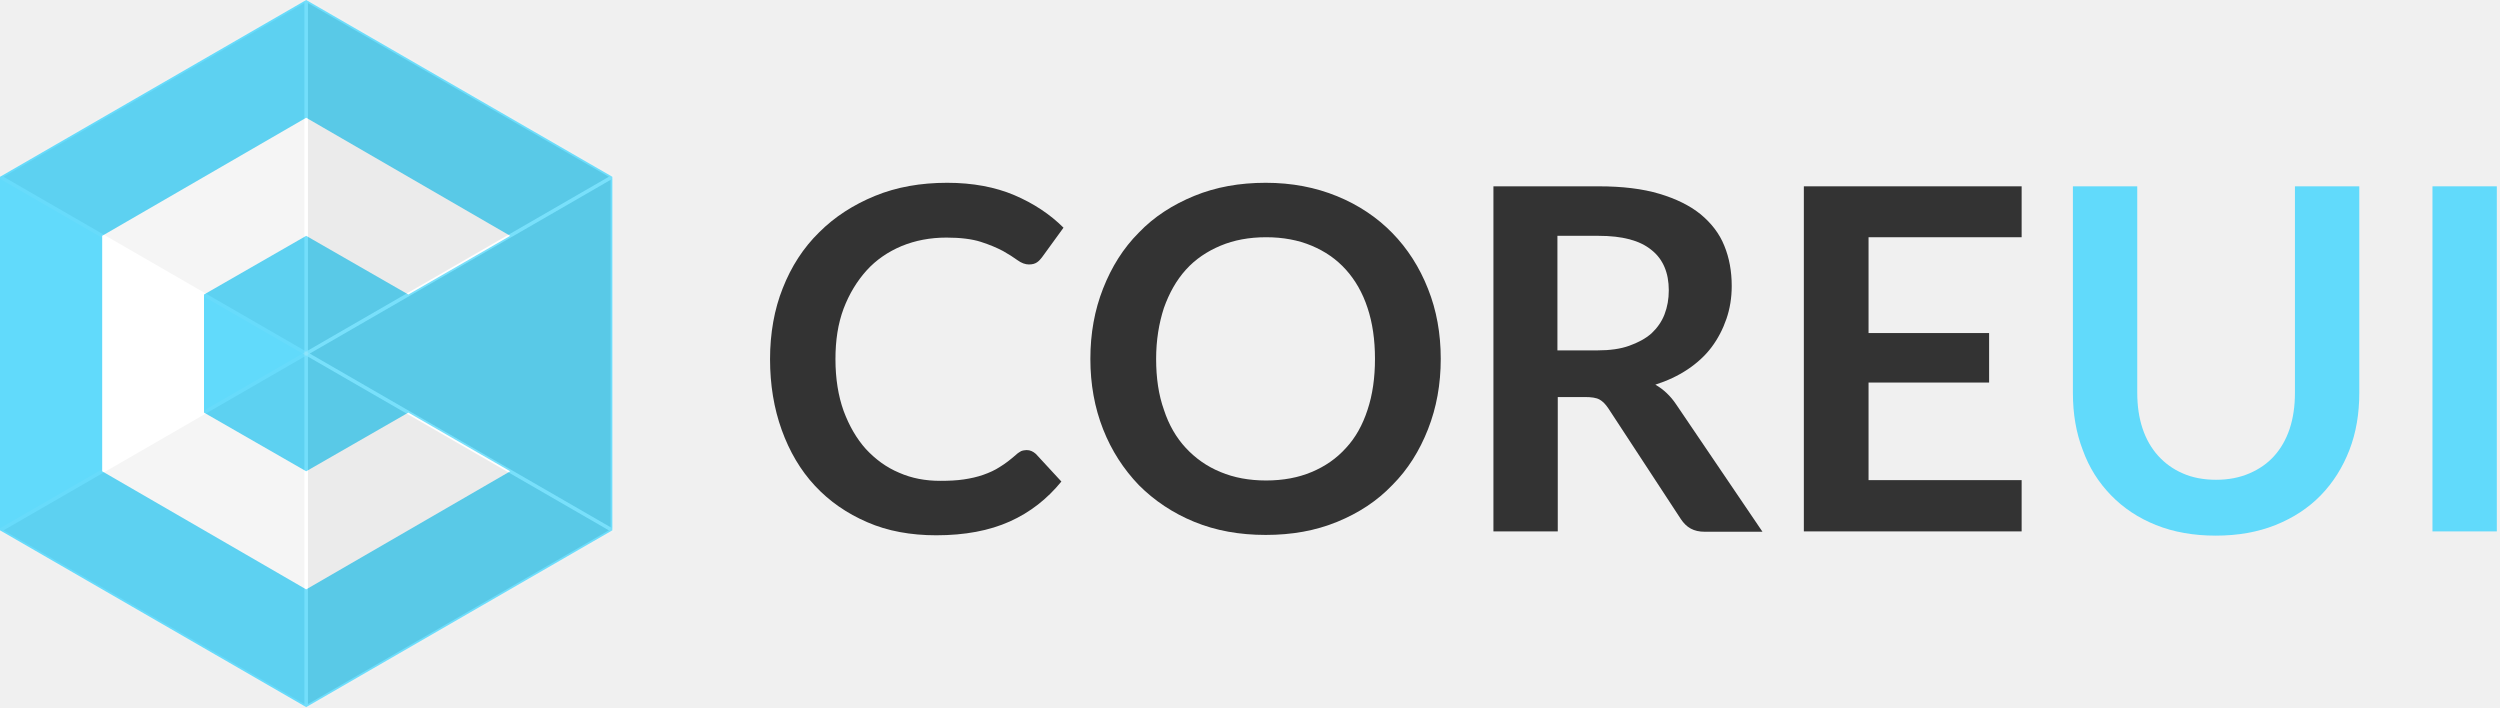
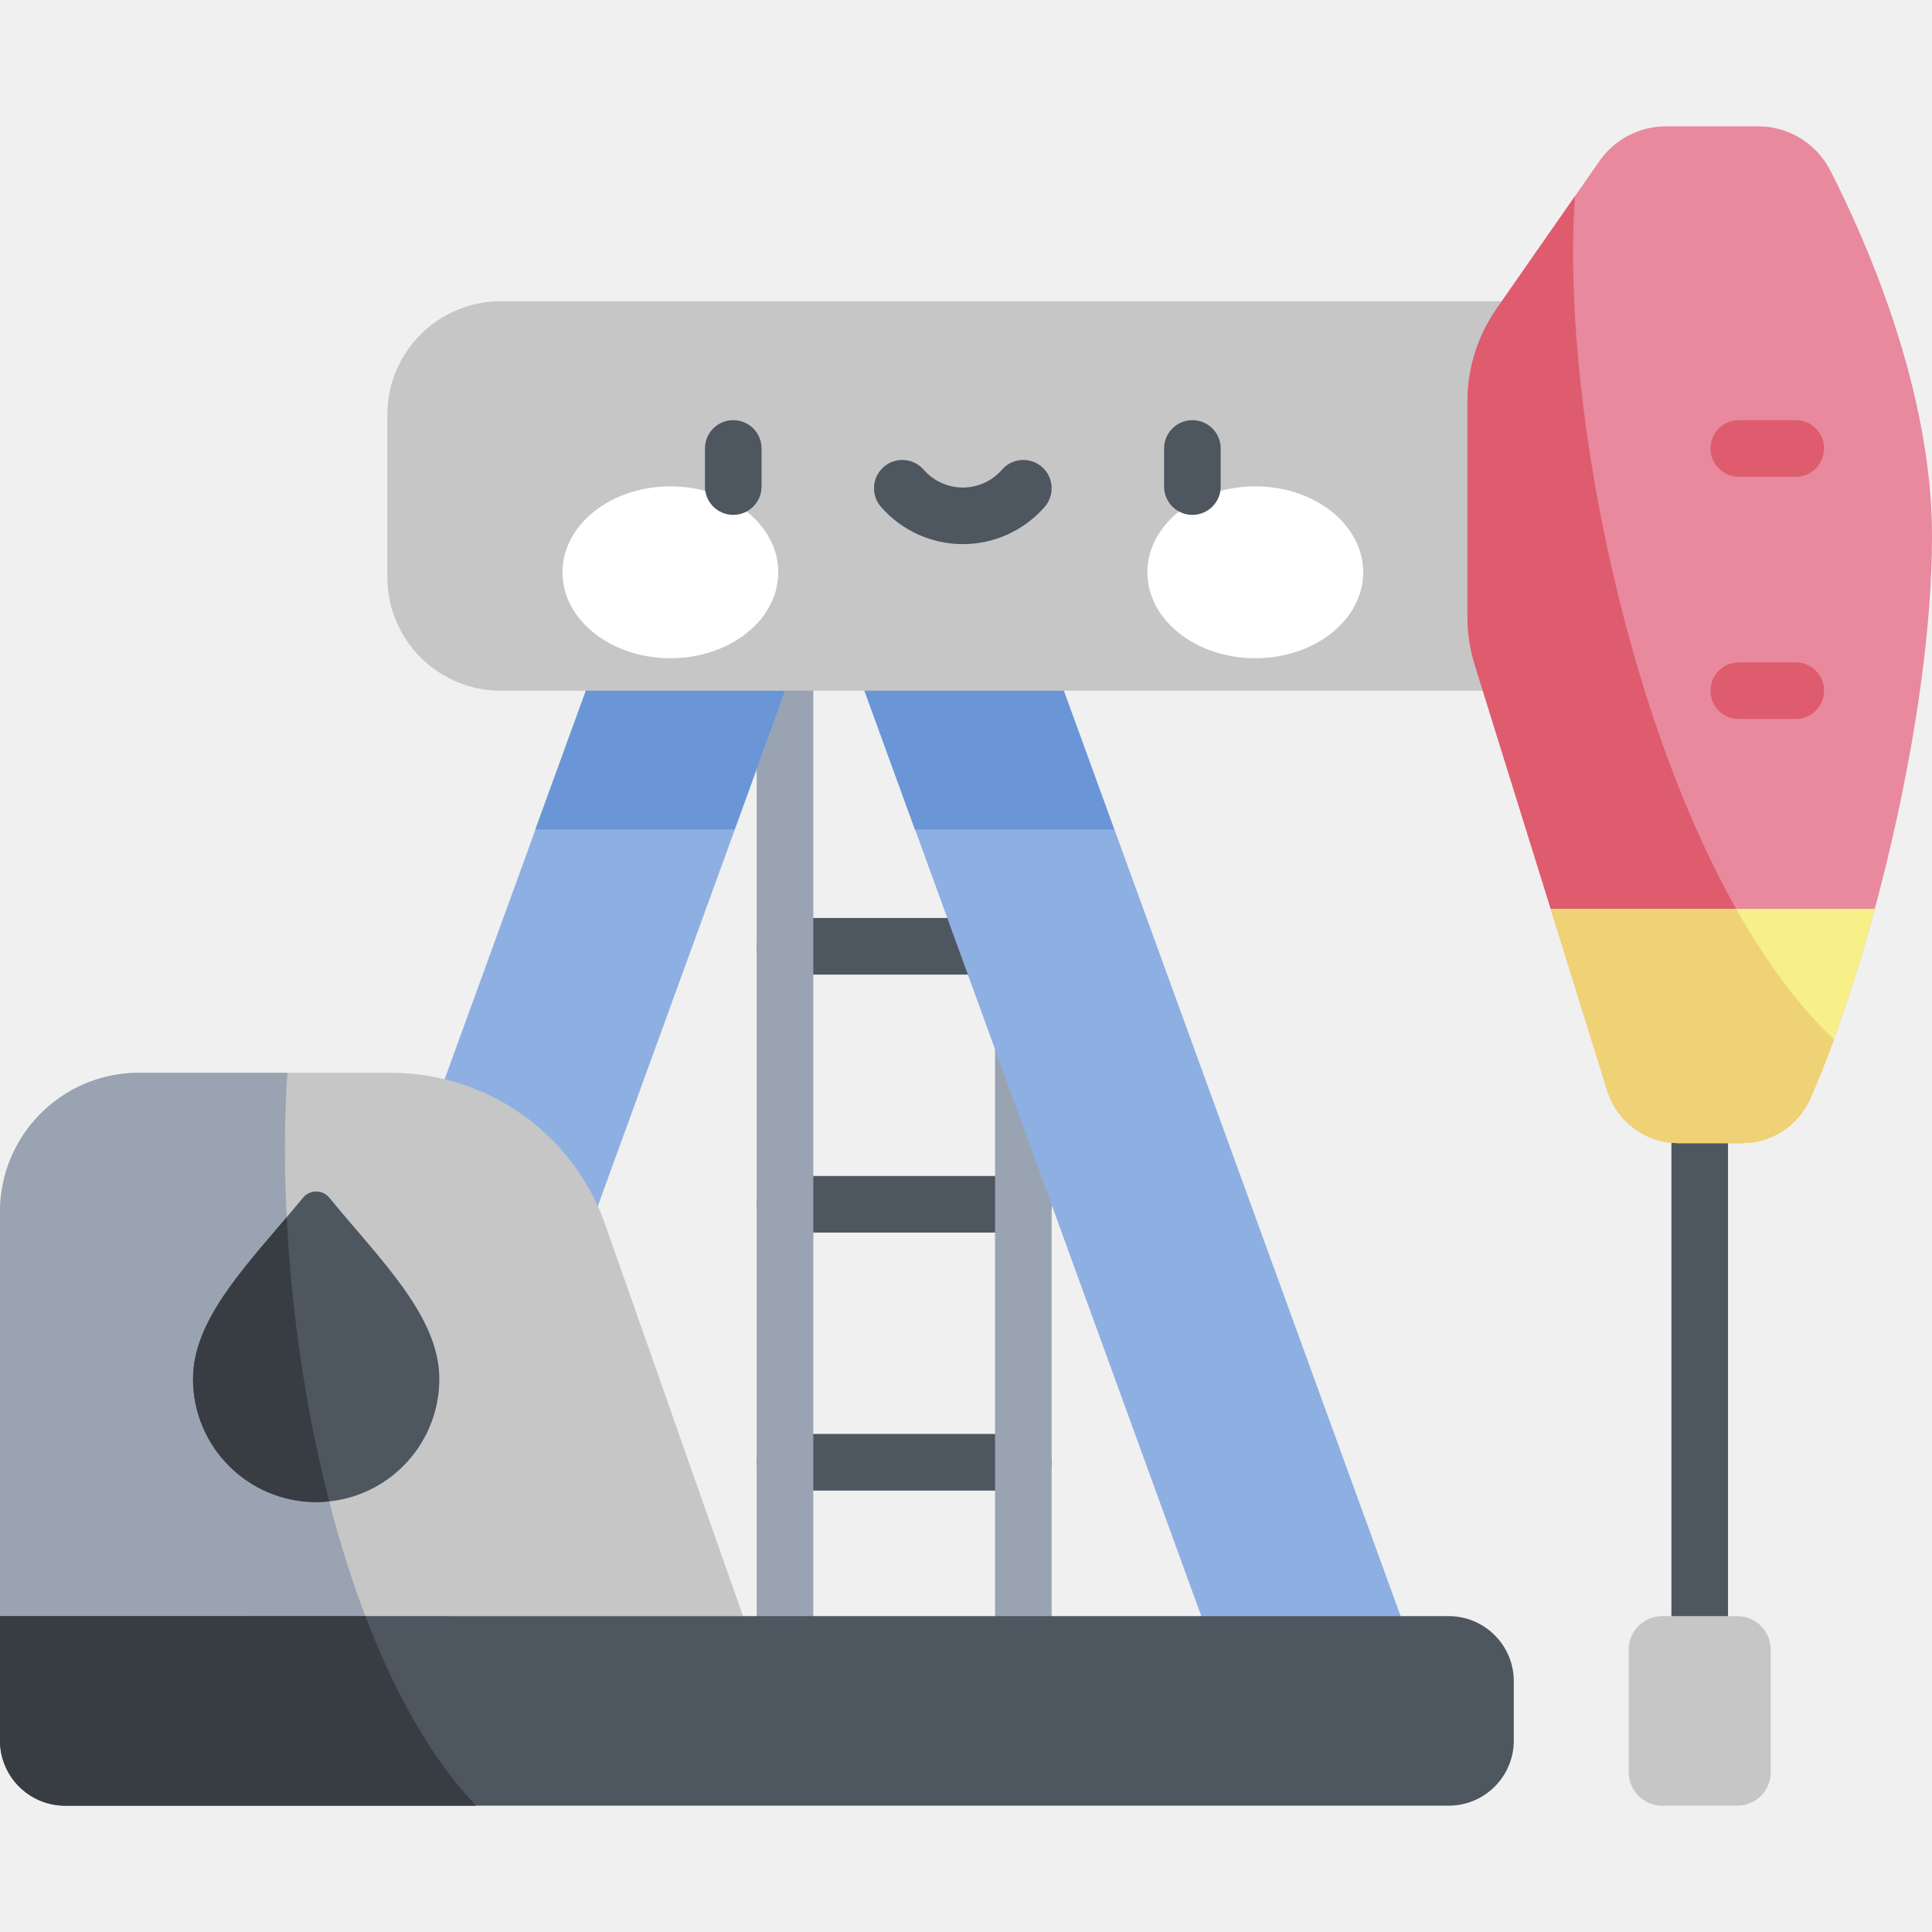
- <svg xmlns="http://www.w3.org/2000/svg" version="1.1" id="Warstwa_1" x="0px" y="0px" width="707.1px" height="200px" viewBox="0 0 707.1 200" enable-background="new 0 0 707.1 200" xml:space="preserve">
-   <polygon fill="#61DAFB" points="0,150 0,50 86.6,0 173.2,50 173.2,150 86.6,200 " />
-   <polygon fill="#FFFFFF" points="86.6,133.3 57.7,116.7 57.7,83.3 86.6,66.7 115.5,83.3 144.3,66.7 86.6,33.3 28.9,66.7 28.9,133.3   86.6,166.7 144.3,133.3 115.5,116.7 " />
-   <polygon opacity="0.04" stroke="#FFFFFF" stroke-miterlimit="10" enable-background="new    " points="0,50 86.6,100 86.6,0 " />
-   <polygon opacity="0.04" stroke="#FFFFFF" stroke-miterlimit="10" enable-background="new    " points="0,150 86.6,200 86.6,100 " />
-   <polygon opacity="0.08" stroke="#FFFFFF" stroke-miterlimit="10" enable-background="new    " points="86.6,100 173.2,150 173.2,50   " />
-   <polygon fill-opacity="0" points="86.6,100 0,50 0,150 " />
-   <polygon opacity="0.08" stroke="#FFFFFF" stroke-miterlimit="10" enable-background="new    " points="173.2,150 86.6,100 86.6,200   " />
-   <polygon opacity="0.08" stroke="#FFFFFF" stroke-miterlimit="10" enable-background="new    " points="173.2,50 86.6,0 86.6,100 " />
-   <g>
-     <path fill="#333333" d="M290.4,127.3c1,0,1.8,0.4,2.6,1.1l7.2,7.8c-4,4.9-8.8,8.7-14.6,11.3c-5.8,2.6-12.7,3.9-20.8,3.9   c-7.2,0-13.8-1.2-19.5-3.7c-5.8-2.5-10.7-5.9-14.8-10.3c-4.1-4.4-7.2-9.7-9.4-15.8c-2.2-6.1-3.3-12.8-3.3-20   c0-7.3,1.2-14.1,3.6-20.1c2.4-6.1,5.8-11.4,10.3-15.8c4.4-4.4,9.7-7.8,15.8-10.3s12.9-3.7,20.4-3.7c7.2,0,13.6,1.2,19,3.5   s10.1,5.4,13.9,9.2l-6.1,8.4c-0.4,0.5-0.8,1-1.4,1.4s-1.3,0.6-2.3,0.6s-2.1-0.4-3.2-1.2s-2.5-1.7-4.1-2.6c-1.7-0.9-3.8-1.8-6.3-2.6   c-2.5-0.8-5.8-1.2-9.7-1.2c-4.6,0-8.8,0.8-12.7,2.4c-3.8,1.6-7.2,3.9-9.9,6.9s-4.9,6.6-6.5,10.8c-1.6,4.3-2.3,9-2.3,14.3   c0,5.5,0.8,10.4,2.3,14.6c1.6,4.3,3.7,7.9,6.3,10.8c2.7,2.9,5.8,5.2,9.4,6.7c3.6,1.6,7.5,2.3,11.6,2.3c2.5,0,4.7-0.1,6.7-0.4   c2-0.3,3.8-0.7,5.5-1.3s3.3-1.3,4.8-2.3c1.5-0.9,3-2.1,4.5-3.4c0.4-0.4,0.9-0.7,1.4-1C289.3,127.4,289.9,127.3,290.4,127.3z" />
-     <path fill="#333333" d="M407.5,101.5c0,7.2-1.2,13.8-3.6,19.9s-5.7,11.4-10.1,15.8c-4.3,4.5-9.5,7.9-15.6,10.4s-12.8,3.7-20.2,3.7   c-7.4,0-14.1-1.2-20.2-3.7s-11.3-6-15.7-10.4c-4.3-4.5-7.7-9.7-10.1-15.8c-2.4-6.1-3.6-12.7-3.6-19.9c0-7.2,1.2-13.8,3.6-19.9   s5.7-11.4,10.1-15.8c4.3-4.5,9.6-7.9,15.7-10.4s12.8-3.7,20.2-3.7c7.4,0,14.1,1.3,20.2,3.8s11.3,6,15.6,10.4   c4.3,4.4,7.7,9.7,10.1,15.8C406.3,87.7,407.5,94.3,407.5,101.5z M388.9,101.5c0-5.4-0.7-10.2-2.1-14.4c-1.4-4.3-3.5-7.9-6.1-10.8   c-2.7-3-5.9-5.2-9.7-6.8c-3.8-1.6-8.1-2.4-12.9-2.4s-9.1,0.8-12.9,2.4s-7.1,3.8-9.8,6.8c-2.7,3-4.7,6.6-6.2,10.8   c-1.4,4.3-2.2,9.1-2.2,14.4c0,5.4,0.7,10.2,2.2,14.4c1.4,4.3,3.5,7.9,6.2,10.8s5.9,5.2,9.8,6.8c3.8,1.6,8.1,2.4,12.9,2.4   s9.1-0.8,12.9-2.4c3.8-1.6,7-3.8,9.7-6.8c2.7-2.9,4.7-6.5,6.1-10.8C388.2,111.7,388.9,106.9,388.9,101.5z" />
-     <path fill="#333333" d="M440.6,112.2v38.1h-18.2V52.7h29.8c6.7,0,12.4,0.7,17.1,2.1c4.7,1.4,8.6,3.3,11.7,5.8   c3,2.5,5.3,5.4,6.7,8.9c1.4,3.4,2.1,7.2,2.1,11.4c0,3.3-0.5,6.4-1.5,9.3s-2.4,5.6-4.2,8c-1.8,2.4-4.1,4.5-6.8,6.3   c-2.7,1.8-5.7,3.2-9.1,4.3c2.3,1.3,4.3,3.2,5.9,5.6l24.4,36h-16.3c-1.6,0-2.9-0.3-4-0.9c-1.1-0.6-2-1.5-2.8-2.7l-20.5-31.3   c-0.8-1.2-1.6-2-2.5-2.5s-2.3-0.7-4.1-0.7h-7.7V112.2z M440.6,99.1h11.3c3.4,0,6.4-0.4,8.9-1.3s4.6-2,6.3-3.5   c1.6-1.5,2.9-3.3,3.7-5.4c0.8-2.1,1.2-4.3,1.2-6.8c0-4.9-1.6-8.8-4.9-11.4c-3.3-2.7-8.2-4-15-4h-11.6v32.4H440.6z" />
-     <path fill="#333333" d="M571.8,52.7v14.4h-43.3v27.1h34.1v14h-34.1v27.6h43.3v14.5h-61.6V52.7H571.8z" />
-     <path fill="#61DAFB" d="M626.8,135.7c3.5,0,6.6-0.6,9.4-1.8c2.8-1.2,5.1-2.8,7-4.9c1.9-2.1,3.4-4.7,4.4-7.7s1.5-6.4,1.5-10.1V52.7   h18.2v58.5c0,5.8-0.9,11.2-2.8,16.1c-1.9,4.9-4.6,9.2-8.1,12.8c-3.5,3.6-7.8,6.4-12.8,8.4s-10.6,3-16.9,3s-11.9-1-16.9-3   s-9.2-4.8-12.7-8.4c-3.5-3.6-6.2-7.8-8-12.8c-1.9-4.9-2.8-10.3-2.8-16.1V52.7h18.2v58.4c0,3.7,0.5,7.1,1.5,10.1s2.5,5.6,4.4,7.7   s4.2,3.8,7,5C620.1,135.1,623.3,135.7,626.8,135.7z" />
-     <path fill="#61DAFB" d="M706.2,150.3H688V52.7h18.2V150.3z" />
+ <svg xmlns="http://www.w3.org/2000/svg" id="Capa_1" enable-background="new 0 0 512 512" height="512" viewBox="0 0 512 512" width="512">
+   <path d="m271.197 395.012h-63.163c-4.143 0-7.5-3.357-7.5-7.5s3.357-7.5 7.5-7.5h63.163c4.143 0 7.5 3.357 7.5 7.5 0 4.142-3.357 7.5-7.5 7.5z" fill="#4e5660" />
+   <path d="m271.197 326.645h-63.163c-4.143 0-7.5-3.357-7.5-7.5 0-4.142 3.357-7.5 7.5-7.5h63.163c4.143 0 7.5 3.358 7.5 7.5s-3.357 7.5-7.5 7.5z" fill="#4e5660" />
+   <path d="m271.197 258.277h-63.163c-4.143 0-7.5-3.357-7.5-7.5s3.357-7.5 7.5-7.5h63.163c4.143 0 7.5 3.357 7.5 7.5s-3.357 7.5-7.5 7.5z" fill="#4e5660" />
+   <path d="m271.197 435.79c-4.143 0-7.5-3.357-7.5-7.5v-245.244c0-4.143 3.357-7.5 7.5-7.5s7.5 3.357 7.5 7.5v245.244c0 4.143-3.357 7.5-7.5 7.5z" fill="#9aa3b1" />
+   <path d="m208.034 435.79c-4.143 0-7.5-3.357-7.5-7.5v-245.244c0-4.143 3.357-7.5 7.5-7.5s7.5 3.357 7.5 7.5v245.244c0 4.143-3.357 7.5-7.5 7.5z" fill="#9aa3b1" />
+   <path d="m450.444 456.703c-4.143 0-7.5-3.357-7.5-7.5v-184.593c0-4.143 3.357-7.5 7.5-7.5s7.5 3.357 7.5 7.5v184.593c0 4.143-3.357 7.5-7.5 7.5z" fill="#4e5660" />
+   <path d="m460.406 428.29h-19.923c-4.893 0-8.859 3.966-8.859 8.859v32.513c0 4.893 3.966 8.859 8.859 8.859h19.923c4.893 0 8.859-3.966 8.859-8.859v-32.513c0-4.892-3.966-8.859-8.859-8.859z" fill="#c6c6c6" />
+   <path d="m272.467 131.08h49.632v333.656h-49.632z" fill="#8eafe2" transform="matrix(.94 -.342 .342 .94 -83.962 119.642)" />
+   <path d="m-26.985 273.092h333.657v49.632h-333.657z" fill="#8eafe2" transform="matrix(.342 -.94 .94 .342 -187.928 327.434)" />
+   <path d="m141.859 219.814h52.817l25.546-70.186-46.64-16.974z" fill="#6a96d7" />
+   <path d="m263.545 132.654-46.639 16.974 25.545 70.186h52.817z" fill="#6a96d7" />
+   <path d="m103.622 284.297h-66.781c-20.347 0-36.841 16.494-36.841 36.841v107.152h196.902l-36.524-103.798c-8.475-24.082-31.225-40.195-56.756-40.195z" fill="#c6c6c6" />
+   <path d="m76.143 284.297h-39.302c-20.347 0-36.841 16.494-36.841 36.841v107.152h96.823c-16.353-42.955-23.598-98.539-20.68-143.993z" fill="#9aa3b1" />
+   <path d="m407.672 183.046h-274.927c-16.624 0-30.1-13.476-30.1-30.1v-43.017c0-16.624 13.476-30.1 30.1-30.1h274.927z" fill="#c6c6c6" />
+   <path d="m390.83 176.231 35.132 112.802c2.575 8.267 10.227 13.898 18.885 13.898h16.78c7.867 0 14.964-4.664 18.13-11.866 15.635-35.558 32.243-101.34 32.243-149.028 0-38.628-17.269-77.883-26.951-96.856-3.67-7.192-11.07-11.703-19.144-11.703h-24.389c-7.034 0-13.623 3.439-17.645 9.209l-27.274 39.13c-5.018 7.199-7.708 15.764-7.708 24.539v57.113c0 4.328.655 8.63 1.941 12.762z" fill="#e8899e" />
+   <path d="m461.628 302.932c7.867 0 14.964-4.664 18.13-11.866 2.068-4.703 4.152-9.948 6.213-15.597-47.969-45.661-73.06-161.197-68.575-223.492l-20.799 29.841c-5.018 7.199-7.708 15.764-7.708 24.539v57.113c0 4.327.654 8.629 1.941 12.761l35.132 112.802c2.575 8.267 10.227 13.898 18.885 13.898h16.781z" fill="#de5c6e" />
+   <path d="m410.967 240.885 14.996 48.148c2.575 8.267 10.227 13.898 18.885 13.898h16.78c7.867 0 14.964-4.664 18.13-11.866 5.86-13.329 11.857-30.904 17.065-50.181h-85.856z" fill="#f7ef87" />
+   <path d="m410.967 240.885 14.996 48.148c2.575 8.267 10.227 13.898 18.885 13.898h16.78c7.867 0 14.964-4.664 18.13-11.866 5.86-13.329 11.857-30.904 17.065-50.181h-85.856z" fill="#f7ef87" />
+   <path d="m461.628 302.932c7.867 0 14.964-4.664 18.13-11.866 2.068-4.704 4.153-9.946 6.215-15.596-9.543-9.084-18.177-20.939-25.857-34.585h-49.15l14.996 48.148c2.575 8.267 10.227 13.898 18.885 13.898h16.781z" fill="#efd176" />
+   <path d="m383.913 478.522h-366.656c-9.531 0-17.257-7.727-17.257-17.257v-32.975h383.913c9.531 0 17.257 7.726 17.257 17.257v15.717c0 9.531-7.726 17.258-17.257 17.258z" fill="#4e5660" />
+   <path d="m96.823 428.29h-96.823v32.974c0 9.531 7.726 17.257 17.257 17.257h108.925c-11.77-12.257-21.59-29.821-29.359-50.231z" fill="#383c43" />
+   <ellipse cx="177.656" cy="151.665" fill="#fff" rx="28.597" ry="22.773" />
+   <ellipse cx="332.661" cy="151.665" fill="#fff" rx="28.597" ry="22.773" />
+   <g fill="#4e5660">
+     <path d="m194.322 136.446c-4.143 0-7.5-3.357-7.5-7.5v-10.099c0-4.143 3.357-7.5 7.5-7.5s7.5 3.357 7.5 7.5v10.099c0 4.143-3.357 7.5-7.5 7.5z" />
+     <path d="m315.995 136.446c-4.143 0-7.5-3.357-7.5-7.5v-10.099c0-4.143 3.357-7.5 7.5-7.5s7.5 3.357 7.5 7.5v10.099c0 4.143-3.357 7.5-7.5 7.5z" />
+     <path d="m255.158 144.201c-8.314 0-16.221-3.601-21.692-9.879-2.722-3.122-2.397-7.859.726-10.581 3.122-2.723 7.86-2.398 10.581.726 2.623 3.009 6.408 4.734 10.386 4.734s7.763-1.726 10.385-4.734c2.723-3.122 7.457-3.447 10.582-.727 3.122 2.722 3.448 7.459.727 10.582-5.473 6.279-13.379 9.879-21.695 9.879z" />
+     <path d="m80.308 317.405c1.805-2.201 5.16-2.201 6.965 0 13.65 16.642 29.154 31.436 29.154 48.028 0 18.025-14.612 32.637-32.636 32.637-18.025 0-32.636-14.612-32.636-32.637-.001-16.592 15.503-31.386 29.153-48.028z" />
  </g>
+   <path d="m75.973 322.582c-12.396 14.586-24.819 27.999-24.819 42.851 0 18.025 14.612 32.637 32.636 32.637 1.168 0 2.321-.064 3.458-.184-6.225-24.148-10.027-50.245-11.275-75.304z" fill="#383c43" />
+   <path d="m475.896 190.546h-15.096c-4.143 0-7.5-3.357-7.5-7.5s3.357-7.5 7.5-7.5h15.096c4.143 0 7.5 3.357 7.5 7.5s-3.358 7.5-7.5 7.5z" fill="#de5c6e" />
+   <path d="m475.896 126.348h-15.096c-4.143 0-7.5-3.358-7.5-7.5 0-4.143 3.357-7.5 7.5-7.5h15.096c4.143 0 7.5 3.357 7.5 7.5 0 4.142-3.358 7.5-7.5 7.5z" fill="#de5c6e" />
</svg>
